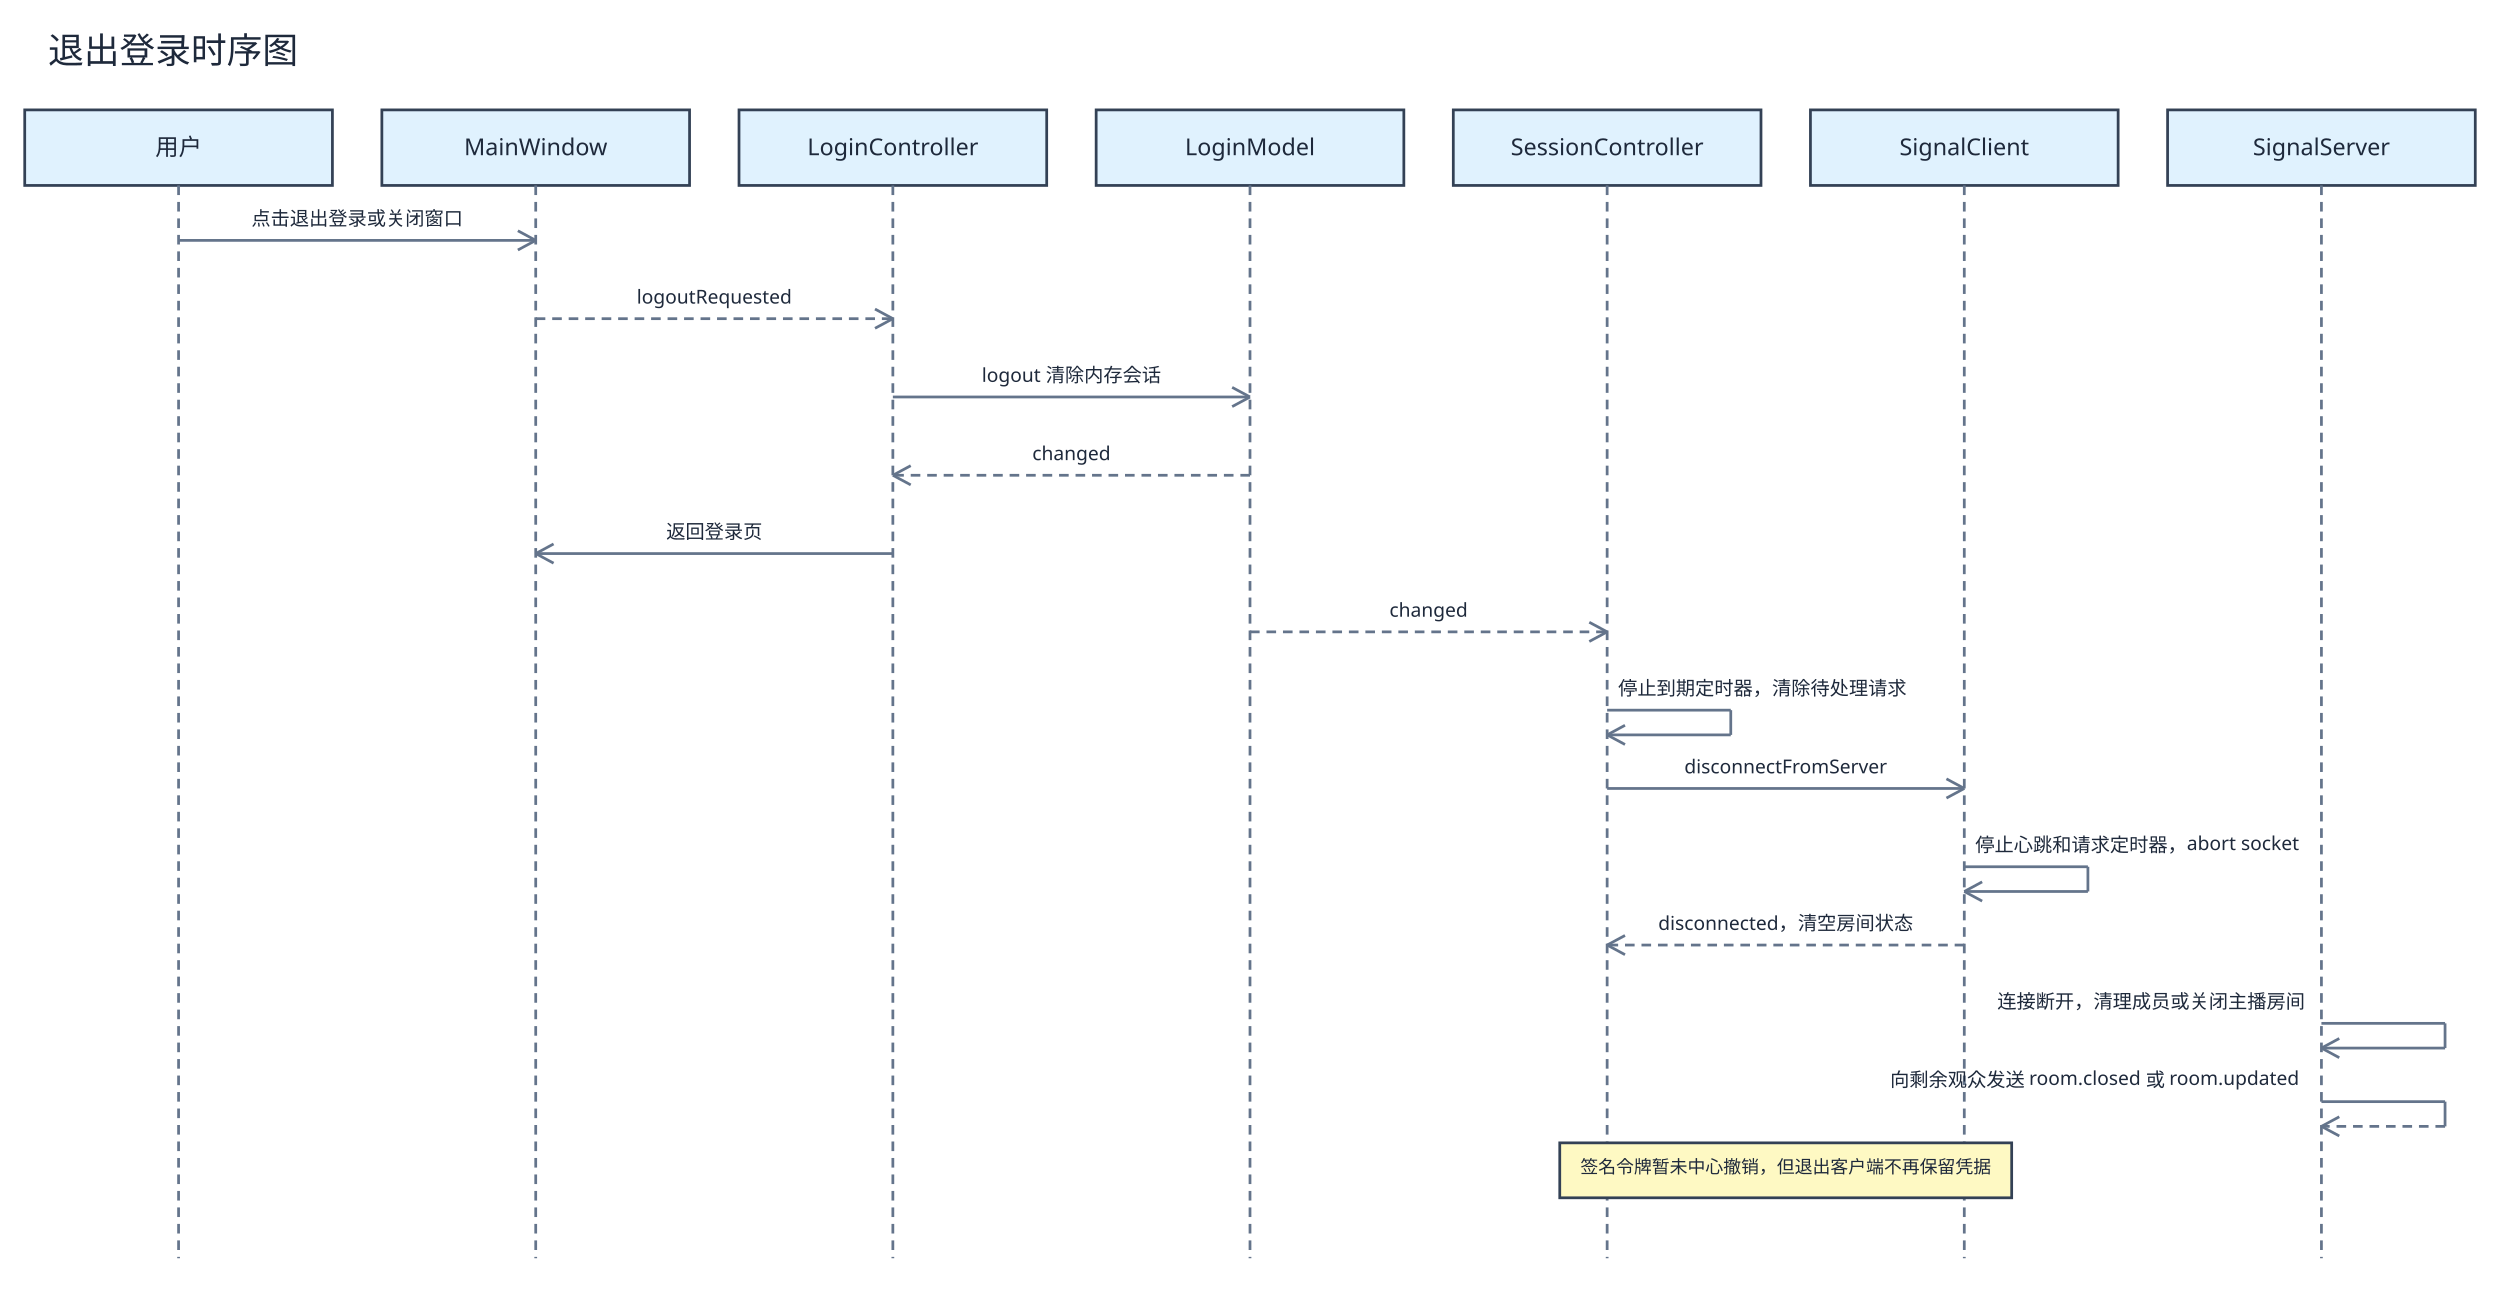
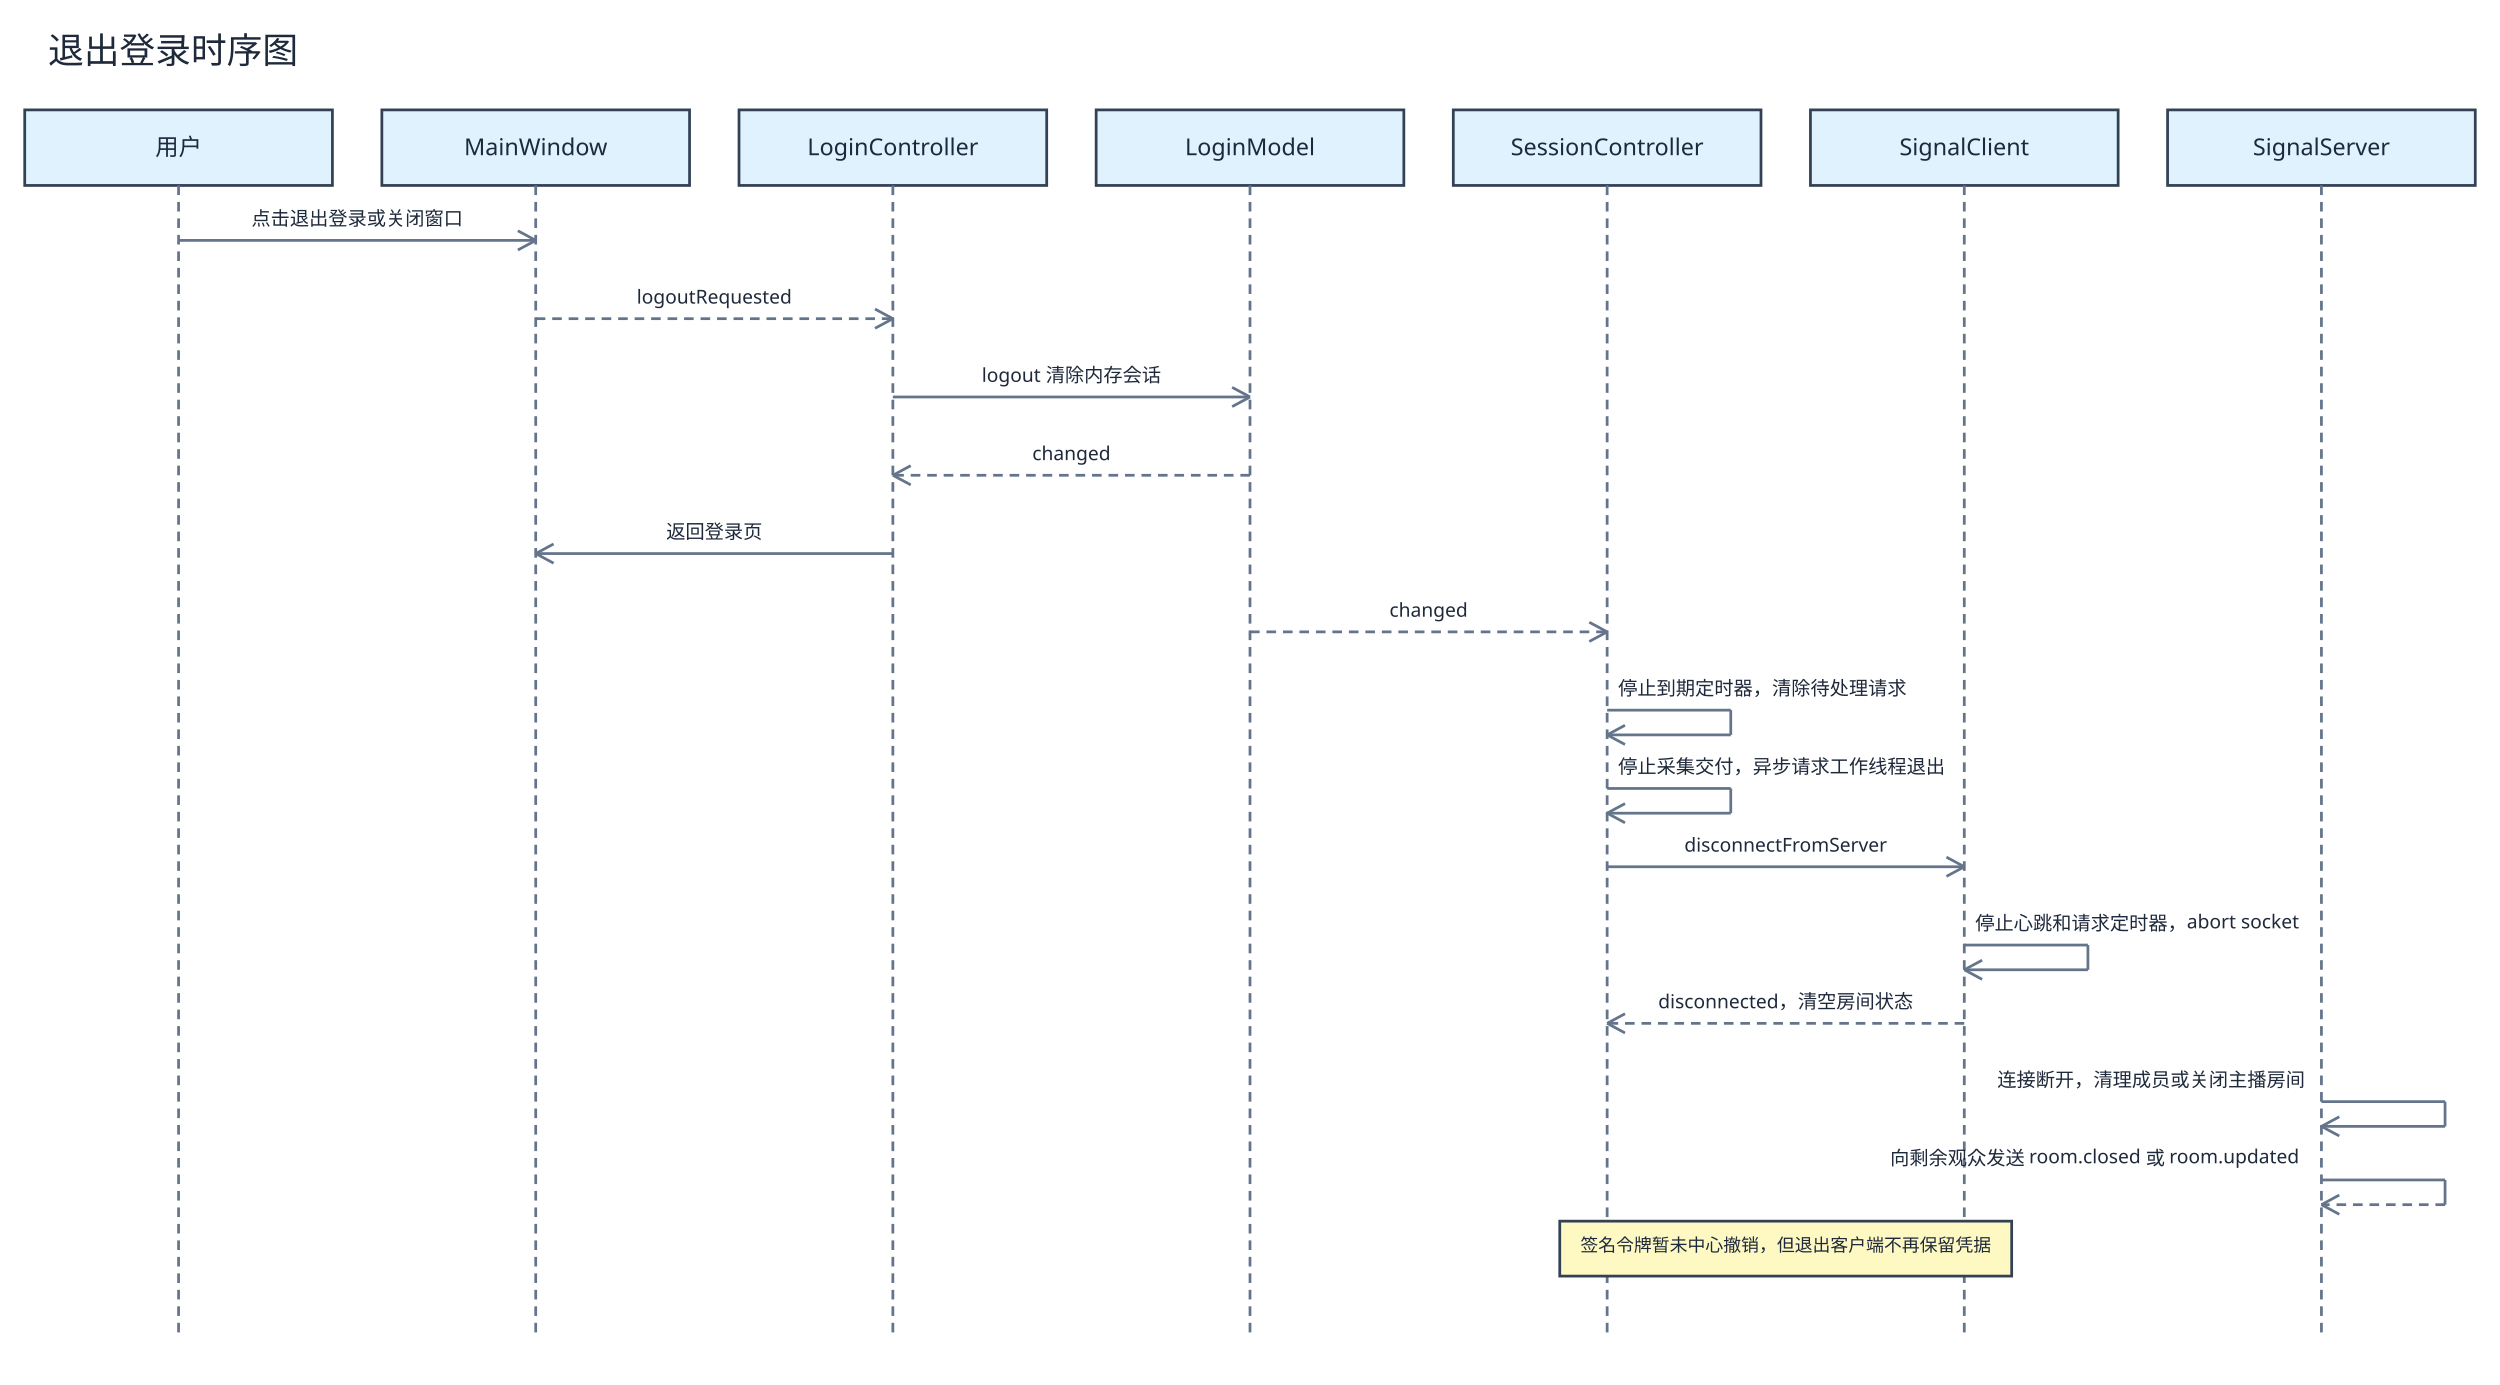
- <svg xmlns="http://www.w3.org/2000/svg" width="1820" height="951" viewBox="0 0 1820 951">
+ <svg xmlns="http://www.w3.org/2000/svg" width="1820" height="1008" viewBox="0 0 1820 1008">
  <text x="35" y="46" fill="#1e293b" font-family="Microsoft YaHei, sans-serif" font-size="26" text-anchor="start">退出登录时序图</text>
  <rect x="18.0" y="80" width="224" height="55" fill="#e0f2fe" stroke="#334155" stroke-width="2" />
  <text x="130.0" y="113" fill="#1e293b" font-family="Microsoft YaHei, sans-serif" font-size="17" text-anchor="middle">用户</text>
-   <line x1="130.0" y1="135" x2="130.0" y2="916" stroke="#64748b" stroke-width="2" stroke-dasharray="7 5" />
+   <line x1="130.0" y1="135" x2="130.0" y2="973" stroke="#64748b" stroke-width="2" stroke-dasharray="7 5" />
  <rect x="278.0" y="80" width="224" height="55" fill="#e0f2fe" stroke="#334155" stroke-width="2" />
  <text x="390.0" y="113" fill="#1e293b" font-family="Microsoft YaHei, sans-serif" font-size="17" text-anchor="middle">MainWindow</text>
-   <line x1="390.0" y1="135" x2="390.0" y2="916" stroke="#64748b" stroke-width="2" stroke-dasharray="7 5" />
+   <line x1="390.0" y1="135" x2="390.0" y2="973" stroke="#64748b" stroke-width="2" stroke-dasharray="7 5" />
  <rect x="538.0" y="80" width="224" height="55" fill="#e0f2fe" stroke="#334155" stroke-width="2" />
  <text x="650.0" y="113" fill="#1e293b" font-family="Microsoft YaHei, sans-serif" font-size="17" text-anchor="middle">LoginController</text>
-   <line x1="650.0" y1="135" x2="650.0" y2="916" stroke="#64748b" stroke-width="2" stroke-dasharray="7 5" />
+   <line x1="650.0" y1="135" x2="650.0" y2="973" stroke="#64748b" stroke-width="2" stroke-dasharray="7 5" />
  <rect x="798.0" y="80" width="224" height="55" fill="#e0f2fe" stroke="#334155" stroke-width="2" />
  <text x="910.0" y="113" fill="#1e293b" font-family="Microsoft YaHei, sans-serif" font-size="17" text-anchor="middle">LoginModel</text>
-   <line x1="910.0" y1="135" x2="910.0" y2="916" stroke="#64748b" stroke-width="2" stroke-dasharray="7 5" />
+   <line x1="910.0" y1="135" x2="910.0" y2="973" stroke="#64748b" stroke-width="2" stroke-dasharray="7 5" />
  <rect x="1058.0" y="80" width="224" height="55" fill="#e0f2fe" stroke="#334155" stroke-width="2" />
  <text x="1170.0" y="113" fill="#1e293b" font-family="Microsoft YaHei, sans-serif" font-size="17" text-anchor="middle">SessionController</text>
-   <line x1="1170.0" y1="135" x2="1170.0" y2="916" stroke="#64748b" stroke-width="2" stroke-dasharray="7 5" />
+   <line x1="1170.0" y1="135" x2="1170.0" y2="973" stroke="#64748b" stroke-width="2" stroke-dasharray="7 5" />
  <rect x="1318.0" y="80" width="224" height="55" fill="#e0f2fe" stroke="#334155" stroke-width="2" />
  <text x="1430.0" y="113" fill="#1e293b" font-family="Microsoft YaHei, sans-serif" font-size="17" text-anchor="middle">SignalClient</text>
-   <line x1="1430.0" y1="135" x2="1430.0" y2="916" stroke="#64748b" stroke-width="2" stroke-dasharray="7 5" />
+   <line x1="1430.0" y1="135" x2="1430.0" y2="973" stroke="#64748b" stroke-width="2" stroke-dasharray="7 5" />
  <rect x="1578.0" y="80" width="224" height="55" fill="#e0f2fe" stroke="#334155" stroke-width="2" />
  <text x="1690.0" y="113" fill="#1e293b" font-family="Microsoft YaHei, sans-serif" font-size="17" text-anchor="middle">SignalServer</text>
-   <line x1="1690.0" y1="135" x2="1690.0" y2="916" stroke="#64748b" stroke-width="2" stroke-dasharray="7 5" />
+   <line x1="1690.0" y1="135" x2="1690.0" y2="973" stroke="#64748b" stroke-width="2" stroke-dasharray="7 5" />
  <line x1="130.0" y1="175" x2="390.0" y2="175" stroke="#64748b" stroke-width="2" />
  <line x1="390.0" y1="175" x2="377.0" y2="182.0" stroke="#64748b" stroke-width="2" />
  <line x1="390.0" y1="175" x2="377.0" y2="168.0" stroke="#64748b" stroke-width="2" />
  <text x="260.0" y="164" fill="#1e293b" font-family="Microsoft YaHei, sans-serif" font-size="14" text-anchor="middle">点击退出登录或关闭窗口</text>
  <line x1="390.0" y1="232" x2="650.0" y2="232" stroke="#64748b" stroke-width="2" stroke-dasharray="7 5" />
  <line x1="650.0" y1="232" x2="637.0" y2="239.0" stroke="#64748b" stroke-width="2" />
  <line x1="650.0" y1="232" x2="637.0" y2="225.0" stroke="#64748b" stroke-width="2" />
  <text x="520.0" y="221" fill="#1e293b" font-family="Microsoft YaHei, sans-serif" font-size="14" text-anchor="middle">logoutRequested</text>
  <line x1="650.0" y1="289" x2="910.0" y2="289" stroke="#64748b" stroke-width="2" />
  <line x1="910.0" y1="289" x2="897.0" y2="296.0" stroke="#64748b" stroke-width="2" />
  <line x1="910.0" y1="289" x2="897.0" y2="282.0" stroke="#64748b" stroke-width="2" />
  <text x="780.0" y="278" fill="#1e293b" font-family="Microsoft YaHei, sans-serif" font-size="14" text-anchor="middle">logout 清除内存会话</text>
  <line x1="910.0" y1="346" x2="650.0" y2="346" stroke="#64748b" stroke-width="2" stroke-dasharray="7 5" />
  <line x1="650.0" y1="346" x2="663.0" y2="339.0" stroke="#64748b" stroke-width="2" />
  <line x1="650.0" y1="346" x2="663.0" y2="353.0" stroke="#64748b" stroke-width="2" />
  <text x="780.0" y="335" fill="#1e293b" font-family="Microsoft YaHei, sans-serif" font-size="14" text-anchor="middle">changed</text>
  <line x1="650.0" y1="403" x2="390.0" y2="403" stroke="#64748b" stroke-width="2" />
  <line x1="390.0" y1="403" x2="403.0" y2="396.0" stroke="#64748b" stroke-width="2" />
  <line x1="390.0" y1="403" x2="403.0" y2="410.0" stroke="#64748b" stroke-width="2" />
  <text x="520.0" y="392" fill="#1e293b" font-family="Microsoft YaHei, sans-serif" font-size="14" text-anchor="middle">返回登录页</text>
  <line x1="910.0" y1="460" x2="1170.0" y2="460" stroke="#64748b" stroke-width="2" stroke-dasharray="7 5" />
  <line x1="1170.0" y1="460" x2="1157.0" y2="467.0" stroke="#64748b" stroke-width="2" />
  <line x1="1170.0" y1="460" x2="1157.0" y2="453.0" stroke="#64748b" stroke-width="2" />
  <text x="1040.0" y="449" fill="#1e293b" font-family="Microsoft YaHei, sans-serif" font-size="14" text-anchor="middle">changed</text>
  <line x1="1170.0" y1="517" x2="1260.0" y2="517" stroke="#64748b" stroke-width="2" />
  <line x1="1260.0" y1="517" x2="1260.0" y2="535" stroke="#64748b" stroke-width="2" />
  <line x1="1260.0" y1="535" x2="1170.0" y2="535" stroke="#64748b" stroke-width="2" />
  <line x1="1170.0" y1="535" x2="1183.0" y2="528.0" stroke="#64748b" stroke-width="2" />
  <line x1="1170.0" y1="535" x2="1183.0" y2="542.0" stroke="#64748b" stroke-width="2" />
  <text x="1178.0" y="506" fill="#1e293b" font-family="Microsoft YaHei, sans-serif" font-size="14" text-anchor="start">停止到期定时器，清除待处理请求</text>
-   <line x1="1170.0" y1="574" x2="1430.0" y2="574" stroke="#64748b" stroke-width="2" />
-   <line x1="1430.0" y1="574" x2="1417.0" y2="581.0" stroke="#64748b" stroke-width="2" />
-   <line x1="1430.0" y1="574" x2="1417.0" y2="567.0" stroke="#64748b" stroke-width="2" />
-   <text x="1300.0" y="563" fill="#1e293b" font-family="Microsoft YaHei, sans-serif" font-size="14" text-anchor="middle">disconnectFromServer</text>
-   <line x1="1430.0" y1="631" x2="1520.0" y2="631" stroke="#64748b" stroke-width="2" />
-   <line x1="1520.0" y1="631" x2="1520.0" y2="649" stroke="#64748b" stroke-width="2" />
-   <line x1="1520.0" y1="649" x2="1430.0" y2="649" stroke="#64748b" stroke-width="2" />
-   <line x1="1430.0" y1="649" x2="1443.0" y2="642.0" stroke="#64748b" stroke-width="2" />
-   <line x1="1430.0" y1="649" x2="1443.0" y2="656.0" stroke="#64748b" stroke-width="2" />
-   <text x="1438.0" y="620" fill="#1e293b" font-family="Microsoft YaHei, sans-serif" font-size="14" text-anchor="start">停止心跳和请求定时器，abort socket</text>
-   <line x1="1430.0" y1="688" x2="1170.0" y2="688" stroke="#64748b" stroke-width="2" stroke-dasharray="7 5" />
-   <line x1="1170.0" y1="688" x2="1183.0" y2="681.0" stroke="#64748b" stroke-width="2" />
-   <line x1="1170.0" y1="688" x2="1183.0" y2="695.0" stroke="#64748b" stroke-width="2" />
-   <text x="1300.0" y="677" fill="#1e293b" font-family="Microsoft YaHei, sans-serif" font-size="14" text-anchor="middle">disconnected，清空房间状态</text>
-   <line x1="1690.0" y1="745" x2="1780.0" y2="745" stroke="#64748b" stroke-width="2" />
-   <line x1="1780.0" y1="745" x2="1780.0" y2="763" stroke="#64748b" stroke-width="2" />
-   <line x1="1780.0" y1="763" x2="1690.0" y2="763" stroke="#64748b" stroke-width="2" />
-   <line x1="1690.0" y1="763" x2="1703.0" y2="756.0" stroke="#64748b" stroke-width="2" />
-   <line x1="1690.0" y1="763" x2="1703.0" y2="770.0" stroke="#64748b" stroke-width="2" />
-   <text x="1454.0" y="734" fill="#1e293b" font-family="Microsoft YaHei, sans-serif" font-size="14" text-anchor="start">连接断开，清理成员或关闭主播房间</text>
+   <line x1="1170.0" y1="574" x2="1260.0" y2="574" stroke="#64748b" stroke-width="2" />
+   <line x1="1260.0" y1="574" x2="1260.0" y2="592" stroke="#64748b" stroke-width="2" />
+   <line x1="1260.0" y1="592" x2="1170.0" y2="592" stroke="#64748b" stroke-width="2" />
+   <line x1="1170.0" y1="592" x2="1183.0" y2="585.0" stroke="#64748b" stroke-width="2" />
+   <line x1="1170.0" y1="592" x2="1183.0" y2="599.0" stroke="#64748b" stroke-width="2" />
+   <text x="1178.0" y="563" fill="#1e293b" font-family="Microsoft YaHei, sans-serif" font-size="14" text-anchor="start">停止采集交付，异步请求工作线程退出</text>
+   <line x1="1170.0" y1="631" x2="1430.0" y2="631" stroke="#64748b" stroke-width="2" />
+   <line x1="1430.0" y1="631" x2="1417.0" y2="638.0" stroke="#64748b" stroke-width="2" />
+   <line x1="1430.0" y1="631" x2="1417.0" y2="624.0" stroke="#64748b" stroke-width="2" />
+   <text x="1300.0" y="620" fill="#1e293b" font-family="Microsoft YaHei, sans-serif" font-size="14" text-anchor="middle">disconnectFromServer</text>
+   <line x1="1430.0" y1="688" x2="1520.0" y2="688" stroke="#64748b" stroke-width="2" />
+   <line x1="1520.0" y1="688" x2="1520.0" y2="706" stroke="#64748b" stroke-width="2" />
+   <line x1="1520.0" y1="706" x2="1430.0" y2="706" stroke="#64748b" stroke-width="2" />
+   <line x1="1430.0" y1="706" x2="1443.0" y2="699.0" stroke="#64748b" stroke-width="2" />
+   <line x1="1430.0" y1="706" x2="1443.0" y2="713.0" stroke="#64748b" stroke-width="2" />
+   <text x="1438.0" y="677" fill="#1e293b" font-family="Microsoft YaHei, sans-serif" font-size="14" text-anchor="start">停止心跳和请求定时器，abort socket</text>
+   <line x1="1430.0" y1="745" x2="1170.0" y2="745" stroke="#64748b" stroke-width="2" stroke-dasharray="7 5" />
+   <line x1="1170.0" y1="745" x2="1183.0" y2="738.0" stroke="#64748b" stroke-width="2" />
+   <line x1="1170.0" y1="745" x2="1183.0" y2="752.0" stroke="#64748b" stroke-width="2" />
+   <text x="1300.0" y="734" fill="#1e293b" font-family="Microsoft YaHei, sans-serif" font-size="14" text-anchor="middle">disconnected，清空房间状态</text>
  <line x1="1690.0" y1="802" x2="1780.0" y2="802" stroke="#64748b" stroke-width="2" />
  <line x1="1780.0" y1="802" x2="1780.0" y2="820" stroke="#64748b" stroke-width="2" />
-   <line x1="1780.0" y1="820" x2="1690.0" y2="820" stroke="#64748b" stroke-width="2" stroke-dasharray="7 5" />
+   <line x1="1780.0" y1="820" x2="1690.0" y2="820" stroke="#64748b" stroke-width="2" />
  <line x1="1690.0" y1="820" x2="1703.0" y2="813.0" stroke="#64748b" stroke-width="2" />
  <line x1="1690.0" y1="820" x2="1703.0" y2="827.0" stroke="#64748b" stroke-width="2" />
-   <text x="1376.0" y="791" fill="#1e293b" font-family="Microsoft YaHei, sans-serif" font-size="14" text-anchor="start">向剩余观众发送 room.closed 或 room.updated</text>
-   <rect x="1135.5" y="832" width="329.0" height="40" fill="#fef9c3" stroke="#334155" stroke-width="2" />
-   <text x="1300.0" y="854" fill="#1e293b" font-family="Microsoft YaHei, sans-serif" font-size="13" text-anchor="middle">签名令牌暂未中心撤销，但退出客户端不再保留凭据</text>
+   <text x="1454.0" y="791" fill="#1e293b" font-family="Microsoft YaHei, sans-serif" font-size="14" text-anchor="start">连接断开，清理成员或关闭主播房间</text>
+   <line x1="1690.0" y1="859" x2="1780.0" y2="859" stroke="#64748b" stroke-width="2" />
+   <line x1="1780.0" y1="859" x2="1780.0" y2="877" stroke="#64748b" stroke-width="2" />
+   <line x1="1780.0" y1="877" x2="1690.0" y2="877" stroke="#64748b" stroke-width="2" stroke-dasharray="7 5" />
+   <line x1="1690.0" y1="877" x2="1703.0" y2="870.0" stroke="#64748b" stroke-width="2" />
+   <line x1="1690.0" y1="877" x2="1703.0" y2="884.0" stroke="#64748b" stroke-width="2" />
+   <text x="1376.0" y="848" fill="#1e293b" font-family="Microsoft YaHei, sans-serif" font-size="14" text-anchor="start">向剩余观众发送 room.closed 或 room.updated</text>
+   <rect x="1135.5" y="889" width="329.0" height="40" fill="#fef9c3" stroke="#334155" stroke-width="2" />
+   <text x="1300.0" y="911" fill="#1e293b" font-family="Microsoft YaHei, sans-serif" font-size="13" text-anchor="middle">签名令牌暂未中心撤销，但退出客户端不再保留凭据</text>
</svg>
